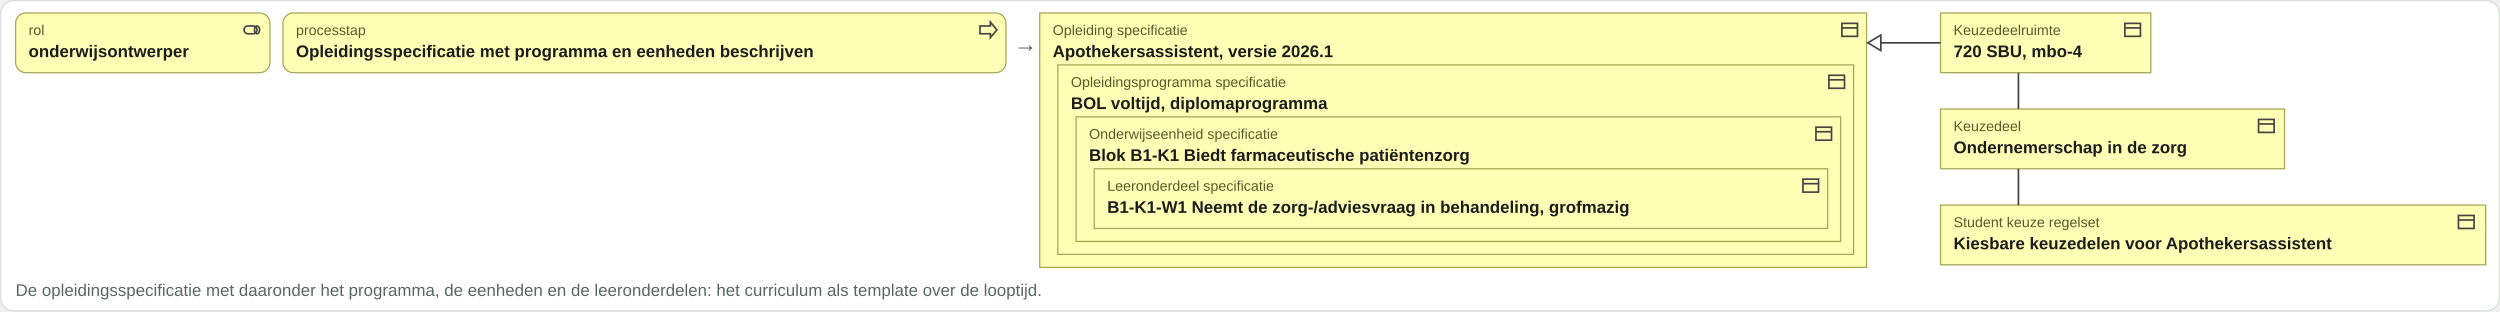
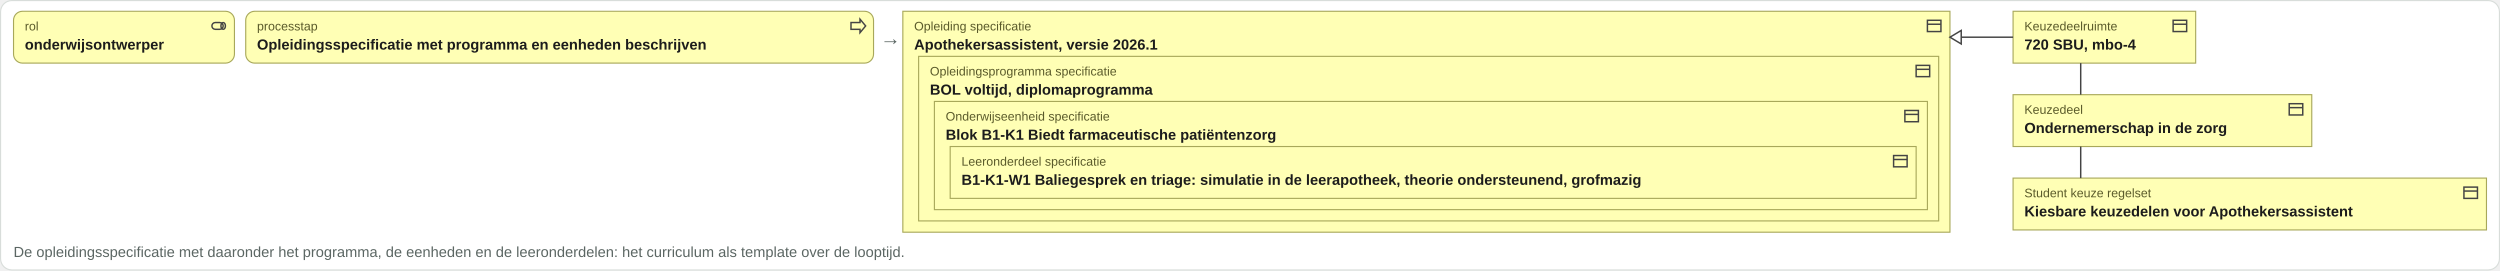
- <svg xmlns="http://www.w3.org/2000/svg" viewBox="0 0 1926 240" width="1926" height="240">
-   <rect x="0.5" y="0.5" width="1925" height="239" rx="10" fill="#ffffff" stroke="#d8ddda" />
+ <svg xmlns="http://www.w3.org/2000/svg" viewBox="0 0 2218 240" width="2218" height="240">
+   <rect x="0.5" y="0.5" width="2217" height="239" rx="10" fill="#ffffff" stroke="#d8ddda" />
  <rect x="12" y="10" width="196" height="46" rx="8" fill="#ffffb5" stroke="#a8a85a" />
  <g transform="translate(186,15)" fill="none" stroke="#444" stroke-width="1.3">
    <rect x="2" y="5" width="10" height="6" rx="3" />
    <ellipse cx="12" cy="8" rx="2" ry="3" />
  </g>
  <text x="22" y="27" font-family="Arial, Helvetica, sans-serif" font-size="11" fill="#5a5a2a" text-anchor="start">rol</text>
  <text x="22" y="44" font-family="Arial, Helvetica, sans-serif" font-size="13" font-weight="bold" fill="#1c1c1c" text-anchor="start">onderwijsontwerper</text>
  <rect x="218" y="10" width="557" height="46" rx="8" fill="#ffffb5" stroke="#a8a85a" />
  <g transform="translate(753,15)" fill="none" stroke="#444" stroke-width="1.3">
    <path d="M2 5h8V2l5 6-5 6v-3H2z" />
  </g>
  <text x="228" y="27" font-family="Arial, Helvetica, sans-serif" font-size="11" fill="#5a5a2a" text-anchor="start">processtap</text>
  <text x="228" y="44" font-family="Arial, Helvetica, sans-serif" font-size="13" font-weight="bold" fill="#1c1c1c" text-anchor="start">Opleidingsspecificatie met programma en eenheden beschrijven</text>
  <text x="781" y="40" font-family="Arial, Helvetica, sans-serif" font-size="18" fill="#5b6663" text-anchor="start">→</text>
-   <rect x="801" y="10" width="637" height="196" rx="0" fill="#ffffb5" stroke="#a8a85a" />
-   <g transform="translate(1417,15)" fill="none" stroke="#444" stroke-width="1.3">
+   <rect x="801" y="10" width="929" height="196" rx="0" fill="#ffffb5" stroke="#a8a85a" />
+   <g transform="translate(1708,15)" fill="none" stroke="#444" stroke-width="1.3">
    <rect x="2" y="3" width="12" height="10" />
    <path d="M2 6.5h12" />
  </g>
  <text x="811" y="27" font-family="Arial, Helvetica, sans-serif" font-size="11" fill="#5a5a2a" text-anchor="start">Opleiding specificatie</text>
  <text x="811" y="44" font-family="Arial, Helvetica, sans-serif" font-size="13" font-weight="bold" fill="#1c1c1c" text-anchor="start">Apothekersassistent, versie 2026.1</text>
-   <rect x="815" y="50" width="613" height="146" rx="0" fill="#ffffb5" stroke="#a8a85a" />
-   <g transform="translate(1407,55)" fill="none" stroke="#444" stroke-width="1.3">
+   <rect x="815" y="50" width="905" height="146" rx="0" fill="#ffffb5" stroke="#a8a85a" />
+   <g transform="translate(1698,55)" fill="none" stroke="#444" stroke-width="1.3">
    <rect x="2" y="3" width="12" height="10" />
    <path d="M2 6.5h12" />
  </g>
  <text x="825" y="67" font-family="Arial, Helvetica, sans-serif" font-size="11" fill="#5a5a2a" text-anchor="start">Opleidingsprogramma specificatie</text>
  <text x="825" y="84" font-family="Arial, Helvetica, sans-serif" font-size="13" font-weight="bold" fill="#1c1c1c" text-anchor="start">BOL voltijd, diplomaprogramma</text>
-   <rect x="829" y="90" width="589" height="96" rx="0" fill="#ffffb5" stroke="#a8a85a" />
-   <g transform="translate(1397,95)" fill="none" stroke="#444" stroke-width="1.3">
+   <rect x="829" y="90" width="881" height="96" rx="0" fill="#ffffb5" stroke="#a8a85a" />
+   <g transform="translate(1688,95)" fill="none" stroke="#444" stroke-width="1.3">
    <rect x="2" y="3" width="12" height="10" />
    <path d="M2 6.5h12" />
  </g>
  <text x="839" y="107" font-family="Arial, Helvetica, sans-serif" font-size="11" fill="#5a5a2a" text-anchor="start">Onderwijseenheid specificatie</text>
  <text x="839" y="124" font-family="Arial, Helvetica, sans-serif" font-size="13" font-weight="bold" fill="#1c1c1c" text-anchor="start">Blok B1-K1 Biedt farmaceutische patiëntenzorg</text>
-   <rect x="843" y="130" width="565" height="46" rx="0" fill="#ffffb5" stroke="#a8a85a" />
-   <g transform="translate(1387,135)" fill="none" stroke="#444" stroke-width="1.3">
+   <rect x="843" y="130" width="857" height="46" rx="0" fill="#ffffb5" stroke="#a8a85a" />
+   <g transform="translate(1678,135)" fill="none" stroke="#444" stroke-width="1.3">
    <rect x="2" y="3" width="12" height="10" />
    <path d="M2 6.5h12" />
  </g>
  <text x="853" y="147" font-family="Arial, Helvetica, sans-serif" font-size="11" fill="#5a5a2a" text-anchor="start">Leeronderdeel specificatie</text>
-   <text x="853" y="164" font-family="Arial, Helvetica, sans-serif" font-size="13" font-weight="bold" fill="#1c1c1c" text-anchor="start">B1-K1-W1 Neemt de zorg-/adviesvraag in behandeling, grofmazig</text>
-   <rect x="1495" y="10" width="162" height="46" rx="0" fill="#ffffb5" stroke="#a8a85a" />
-   <g transform="translate(1635,15)" fill="none" stroke="#444" stroke-width="1.3">
+   <text x="853" y="164" font-family="Arial, Helvetica, sans-serif" font-size="13" font-weight="bold" fill="#1c1c1c" text-anchor="start">B1-K1-W1 Baliegesprek en triage: simulatie in de leerapotheek, theorie ondersteunend, grofmazig</text>
+   <rect x="1786" y="10" width="162" height="46" rx="0" fill="#ffffb5" stroke="#a8a85a" />
+   <g transform="translate(1926,15)" fill="none" stroke="#444" stroke-width="1.3">
    <rect x="2" y="3" width="12" height="10" />
    <path d="M2 6.5h12" />
  </g>
-   <text x="1505" y="27" font-family="Arial, Helvetica, sans-serif" font-size="11" fill="#5a5a2a" text-anchor="start">Keuzedeelruimte</text>
-   <text x="1505" y="44" font-family="Arial, Helvetica, sans-serif" font-size="13" font-weight="bold" fill="#1c1c1c" text-anchor="start">720 SBU, mbo-4</text>
-   <rect x="1495" y="84" width="265" height="46" rx="0" fill="#ffffb5" stroke="#a8a85a" />
-   <g transform="translate(1738,89)" fill="none" stroke="#444" stroke-width="1.3">
+   <text x="1796" y="27" font-family="Arial, Helvetica, sans-serif" font-size="11" fill="#5a5a2a" text-anchor="start">Keuzedeelruimte</text>
+   <text x="1796" y="44" font-family="Arial, Helvetica, sans-serif" font-size="13" font-weight="bold" fill="#1c1c1c" text-anchor="start">720 SBU, mbo-4</text>
+   <rect x="1786" y="84" width="265" height="46" rx="0" fill="#ffffb5" stroke="#a8a85a" />
+   <g transform="translate(2029,89)" fill="none" stroke="#444" stroke-width="1.3">
    <rect x="2" y="3" width="12" height="10" />
    <path d="M2 6.5h12" />
  </g>
-   <text x="1505" y="101" font-family="Arial, Helvetica, sans-serif" font-size="11" fill="#5a5a2a" text-anchor="start">Keuzedeel</text>
-   <text x="1505" y="118" font-family="Arial, Helvetica, sans-serif" font-size="13" font-weight="bold" fill="#1c1c1c" text-anchor="start">Ondernemerschap in de zorg</text>
-   <rect x="1495" y="158" width="420" height="46" rx="0" fill="#ffffb5" stroke="#a8a85a" />
-   <g transform="translate(1892,163)" fill="none" stroke="#444" stroke-width="1.3">
+   <text x="1796" y="101" font-family="Arial, Helvetica, sans-serif" font-size="11" fill="#5a5a2a" text-anchor="start">Keuzedeel</text>
+   <text x="1796" y="118" font-family="Arial, Helvetica, sans-serif" font-size="13" font-weight="bold" fill="#1c1c1c" text-anchor="start">Ondernemerschap in de zorg</text>
+   <rect x="1786" y="158" width="420" height="46" rx="0" fill="#ffffb5" stroke="#a8a85a" />
+   <g transform="translate(2184,163)" fill="none" stroke="#444" stroke-width="1.3">
    <rect x="2" y="3" width="12" height="10" />
    <path d="M2 6.5h12" />
  </g>
-   <text x="1505" y="175" font-family="Arial, Helvetica, sans-serif" font-size="11" fill="#5a5a2a" text-anchor="start">Student keuze regelset</text>
-   <text x="1505" y="192" font-family="Arial, Helvetica, sans-serif" font-size="13" font-weight="bold" fill="#1c1c1c" text-anchor="start">Kiesbare keuzedelen voor Apothekersassistent</text>
-   <path d="M1439 33H1495" stroke="#444" stroke-width="1.3" fill="none" />
-   <path d="M1439 33l10 -6v12z" fill="#ffffff" stroke="#444" stroke-width="1.3" />
-   <path d="M1555 56V84" stroke="#444" stroke-width="1.3" fill="none" />
-   <path d="M1555 130V158" stroke="#444" stroke-width="1.3" fill="none" />
+   <text x="1796" y="175" font-family="Arial, Helvetica, sans-serif" font-size="11" fill="#5a5a2a" text-anchor="start">Student keuze regelset</text>
+   <text x="1796" y="192" font-family="Arial, Helvetica, sans-serif" font-size="13" font-weight="bold" fill="#1c1c1c" text-anchor="start">Kiesbare keuzedelen voor Apothekersassistent</text>
+   <path d="M1730 33H1786" stroke="#444" stroke-width="1.3" fill="none" />
+   <path d="M1730 33l10 -6v12z" fill="#ffffff" stroke="#444" stroke-width="1.3" />
+   <path d="M1846 56V84" stroke="#444" stroke-width="1.3" fill="none" />
+   <path d="M1846 130V158" stroke="#444" stroke-width="1.3" fill="none" />
  <text x="12" y="228" font-family="Arial, Helvetica, sans-serif" font-size="13" fill="#5b6663" text-anchor="start">De opleidingsspecificatie met daaronder het programma, de eenheden en de leeronderdelen: het curriculum als template over de looptijd.</text>
</svg>
